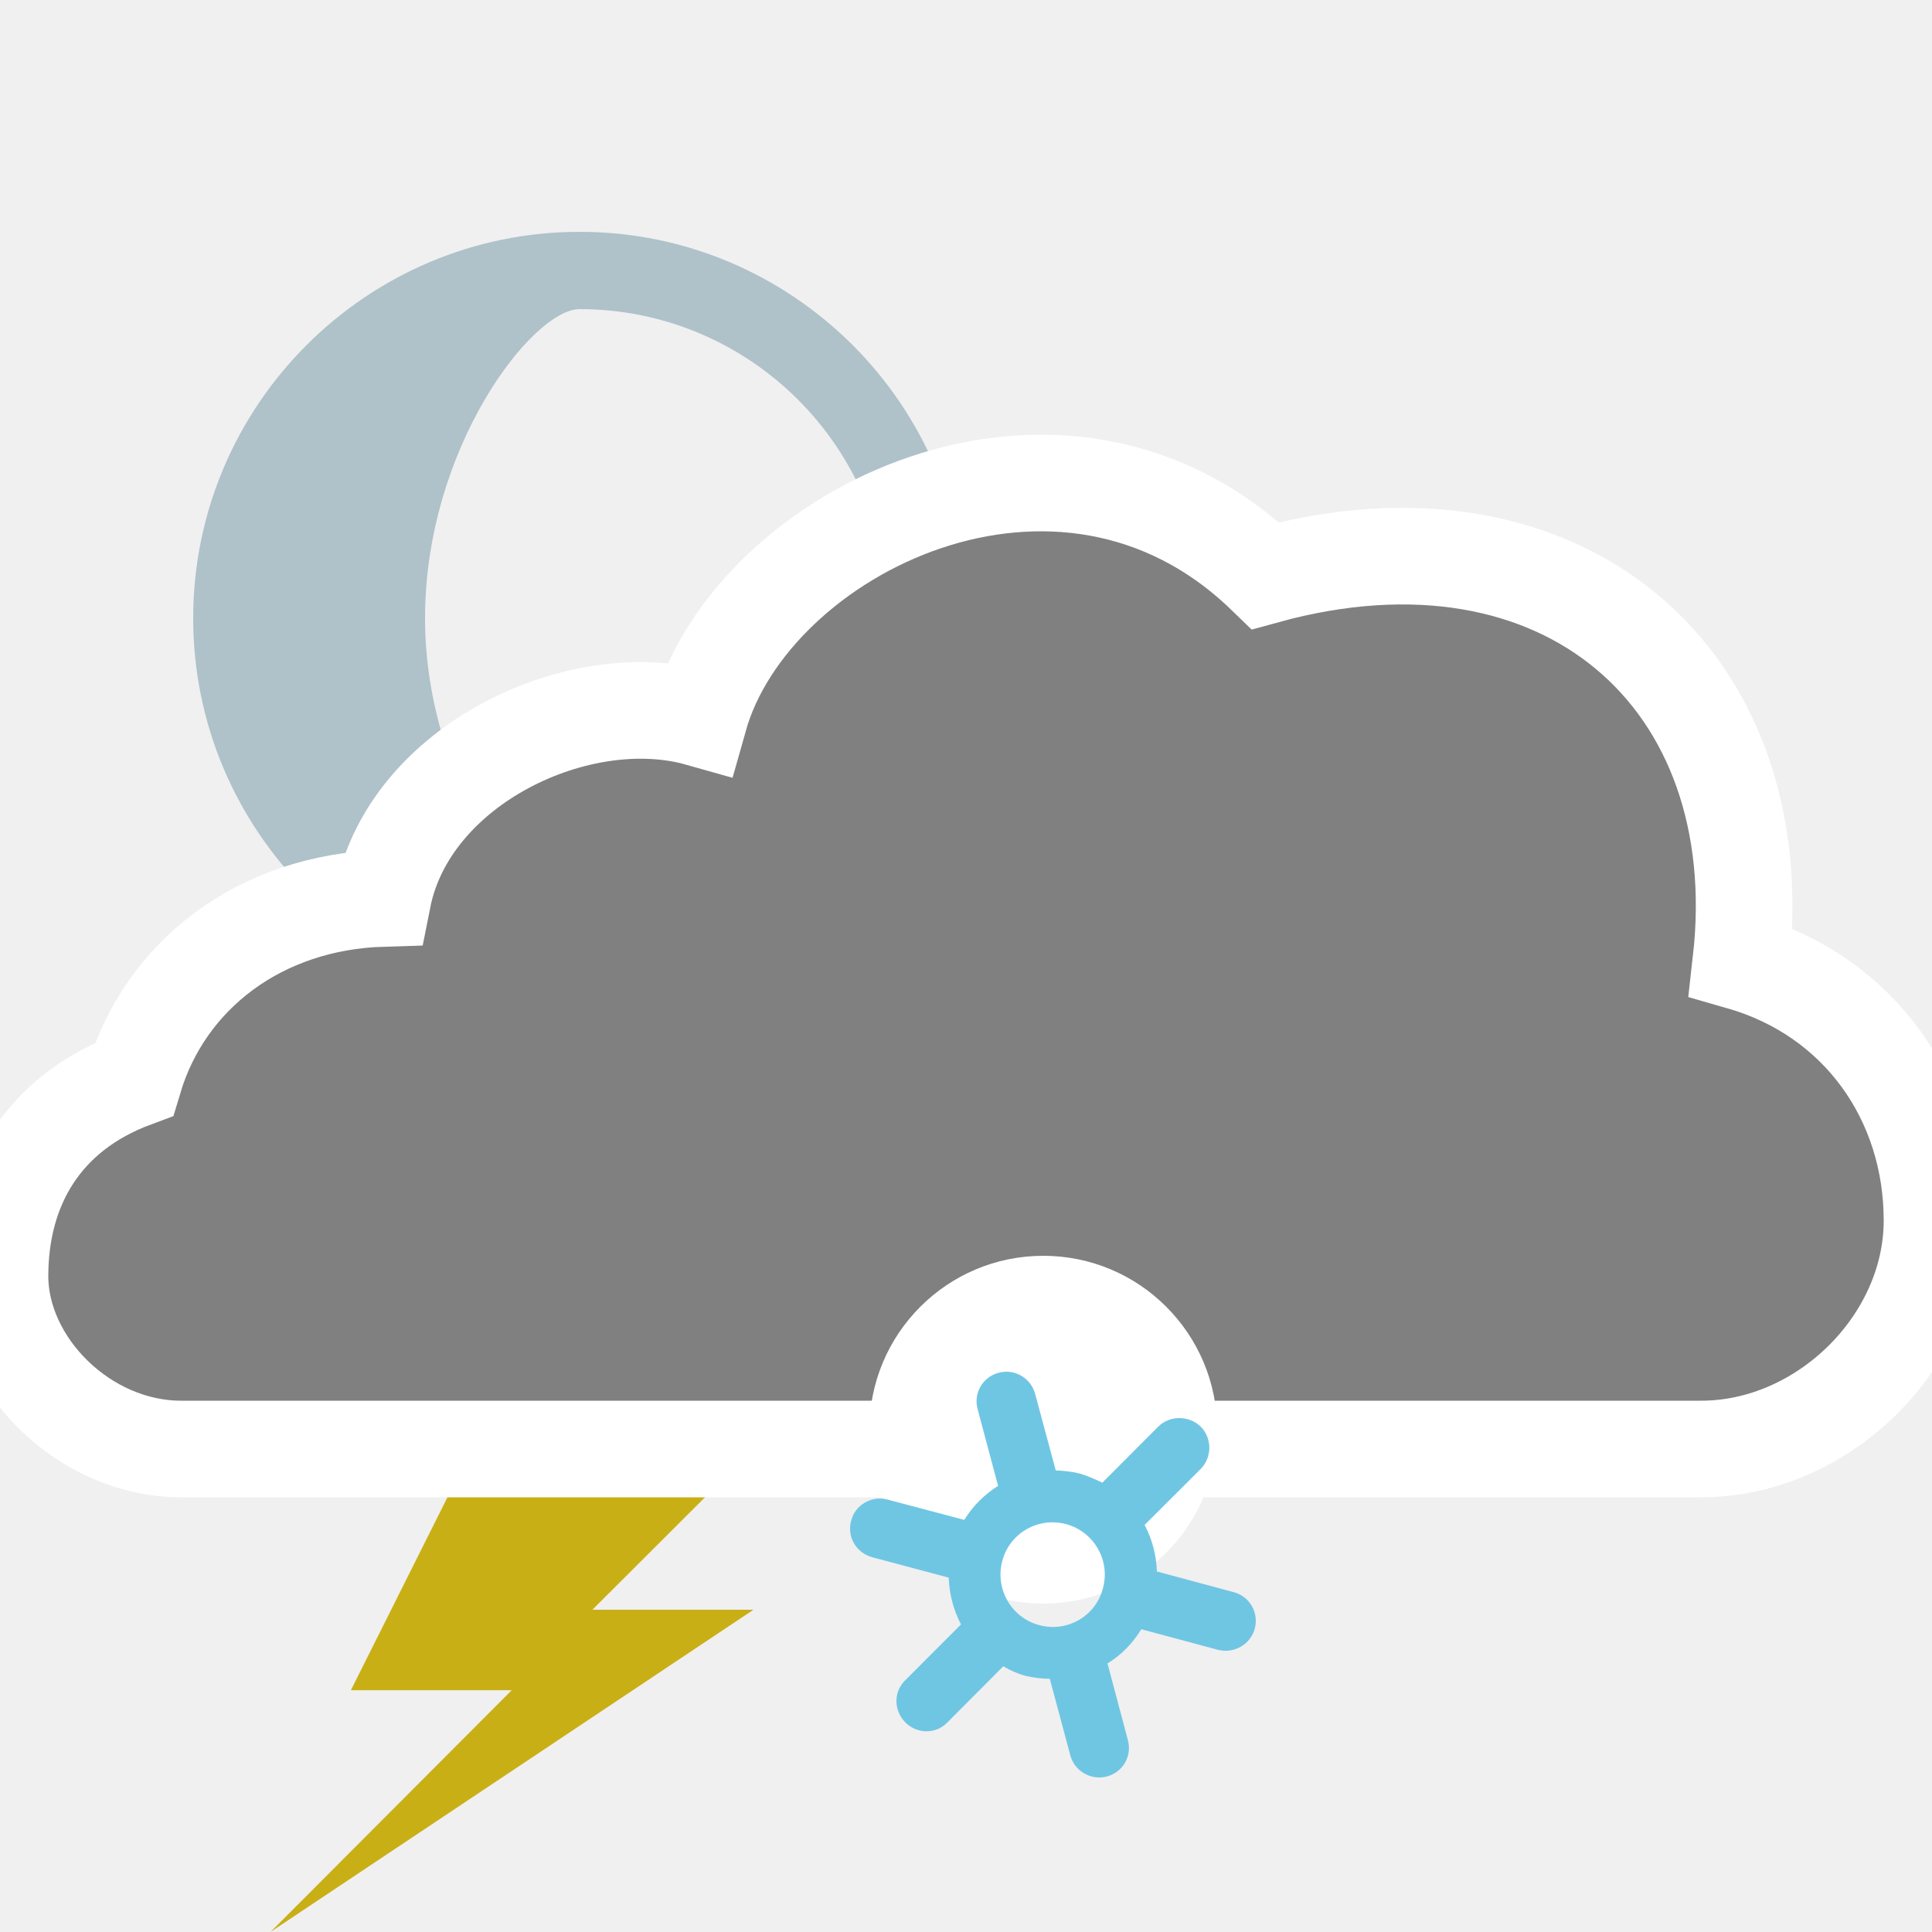
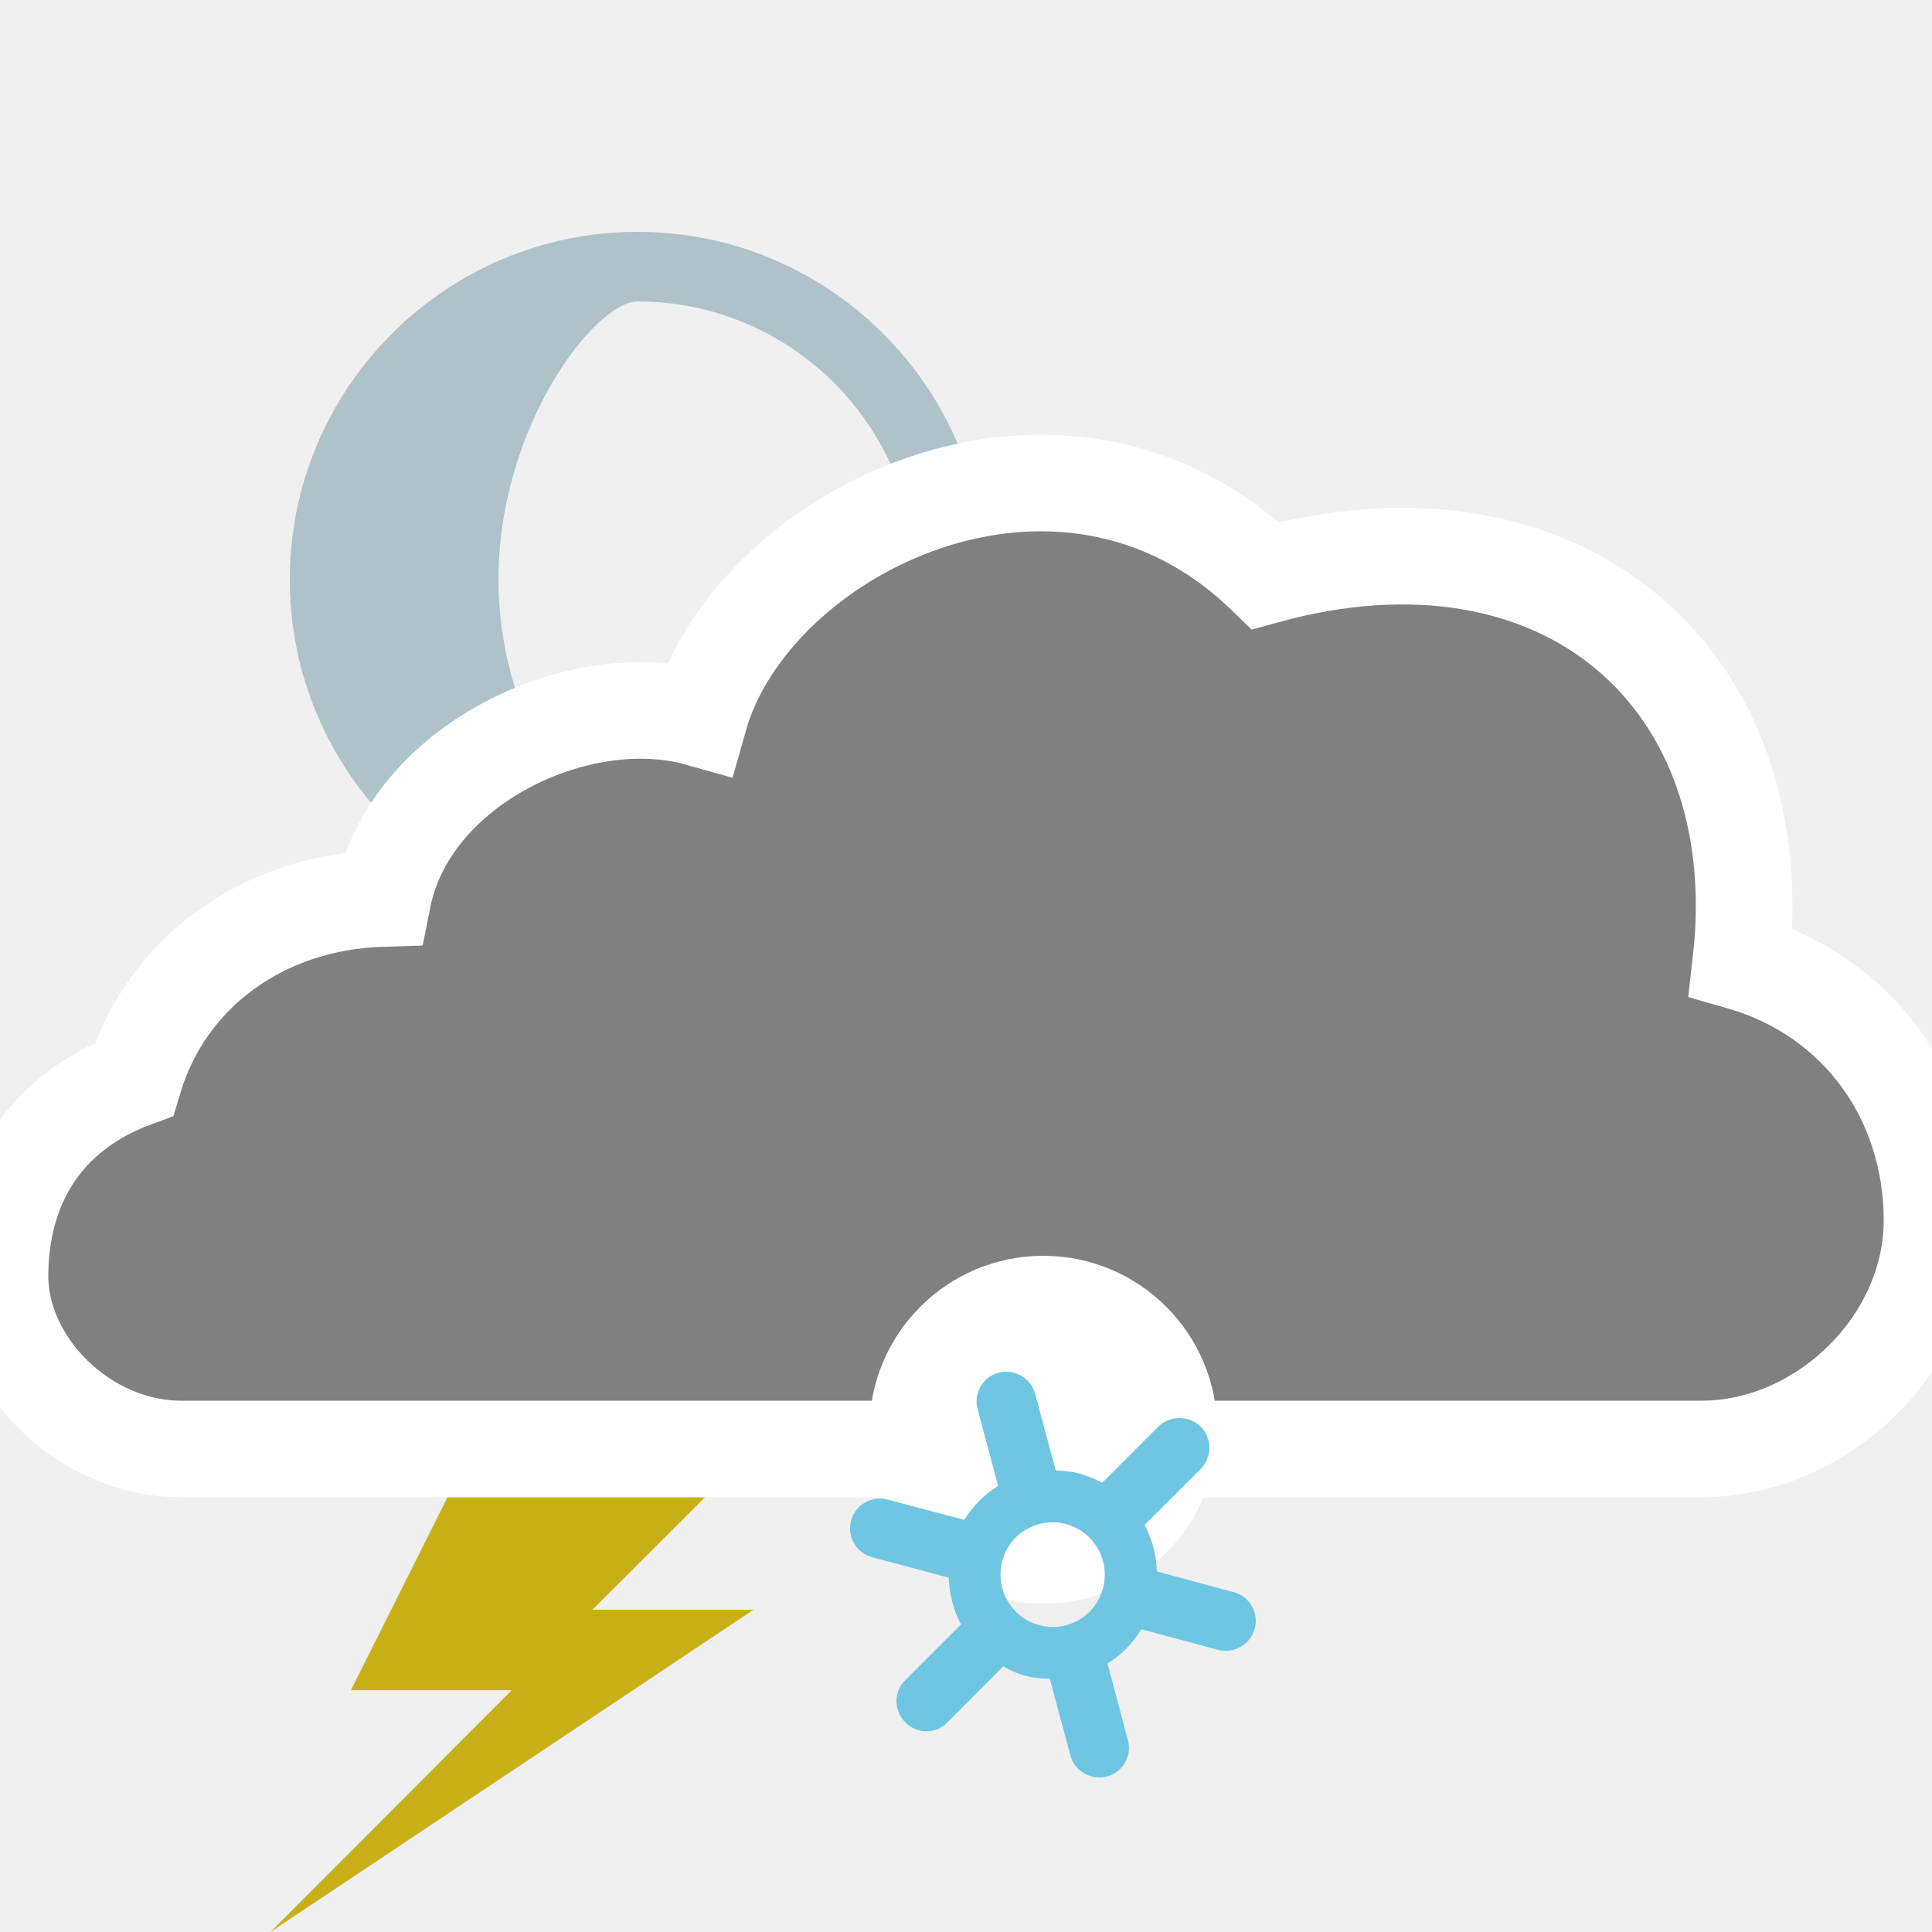
<svg xmlns="http://www.w3.org/2000/svg" version="1.1" x="0px" y="0px" width="100px" height="100px" viewBox="0 0 100 100" enable-background="new 0 0 100 100" xml:space="preserve">
  <g id="snow_shower_thunder">
-     <path id="night-8_8_" fill="#AFC1C9" d="M30,12c-11.027,0-20,8.973-20,20s8.973,20,20,20s20-8.973,20-20S41.027,12,30,12z M30,48   c-2.191,0-8-7.176-8-16s5.562-16,8-16c8.824,0,16,7.176,16,16S38.824,48,30,48z" />
+     <path id="night-8_8_" fill="#AFC1C9" d="M33,12c-9.926,0-18,8.074-18,18s8.074,18,18,18s18-8.074,18-18S42.926,12,33,12z    M33,44.398c-1.973,0-7.199-6.457-7.199-14.398S30.805,15.602,33,15.602c7.941,0,14.398,6.457,14.398,14.398   S40.941,44.398,33,44.398z" />
    <path fill="#C9AF16" d="M24.412,75l-6.25,12.484h8.326L14,100l25-16.68h-8.338L38.994,75H24.412z" />
    <path id="cloud_96_" fill="#808080" stroke="#FFFFFF" stroke-width="5" stroke-miterlimit="10" d="M9.377,75   C4.357,75,0,70.609,0,66.051c0-4.613,2.23-8.439,6.938-10.191c1.625-5.422,6.562-9.172,12.875-9.359   C21.188,39.562,30,35.422,36.188,37.172c2.727-9.688,18.748-17.625,29.312-7.375c15.438-4.25,26.271,5.37,24.607,19.992   C96.209,51.542,100,56.901,100,63.172C100,69.466,94.355,75,88.053,75H9.377z" />
    <g>
      <circle fill="#FFFFFF" cx="54" cy="74" r="9" />
      <path fill="#6FC6E3" d="M59.949,73.844l-2.893,2.899c-0.379-0.183-0.76-0.351-1.184-0.477c-0.41-0.1-0.816-0.142-1.227-0.157    l-1.068-3.97c-0.225-0.817-1.068-1.311-1.887-1.085c-0.816,0.21-1.322,1.053-1.086,1.893l1.057,3.96    c-0.709,0.445-1.307,1.048-1.752,1.761l-3.963-1.048c-0.822-0.226-1.678,0.268-1.887,1.074c-0.242,0.848,0.26,1.684,1.09,1.909    l3.957,1.055c0.029,0.845,0.246,1.683,0.635,2.423l-2.893,2.896c-0.605,0.591-0.594,1.567,0.014,2.176    c0.604,0.603,1.576,0.62,2.174,0l2.893-2.905c0.367,0.216,0.756,0.39,1.17,0.498c0.43,0.096,0.83,0.147,1.238,0.147l1.064,3.97    c0.219,0.818,1.078,1.305,1.895,1.086c0.832-0.226,1.309-1.057,1.082-1.888L57.324,86.1c0.719-0.44,1.316-1.053,1.748-1.771    l3.982,1.069c0.816,0.205,1.676-0.283,1.893-1.1c0.219-0.83-0.266-1.675-1.096-1.89l-3.971-1.069    c-0.029-0.845-0.24-1.663-0.635-2.409l2.895-2.888c0.604-0.608,0.604-1.595,0.012-2.198    C61.535,73.252,60.543,73.252,59.949,73.844z M57.086,82.215c-0.367,1.436-1.859,2.296-3.297,1.899    c-1.443-0.38-2.293-1.873-1.914-3.312c0.381-1.452,1.859-2.297,3.307-1.915C56.621,79.282,57.486,80.761,57.086,82.215z" />
    </g>
  </g>
  <g id="sleet_shower_thunder">
</g>
  <g id="rain_shower_thunder">
</g>
  <g id="clouds">
</g>
  <g id="snow_shower">
</g>
  <g id="sleet_shower">
</g>
  <g id="rain_shower">
</g>
  <g id="partly_cloudy">
</g>
  <g id="fair">
</g>
  <g id="clear">
</g>
</svg>
